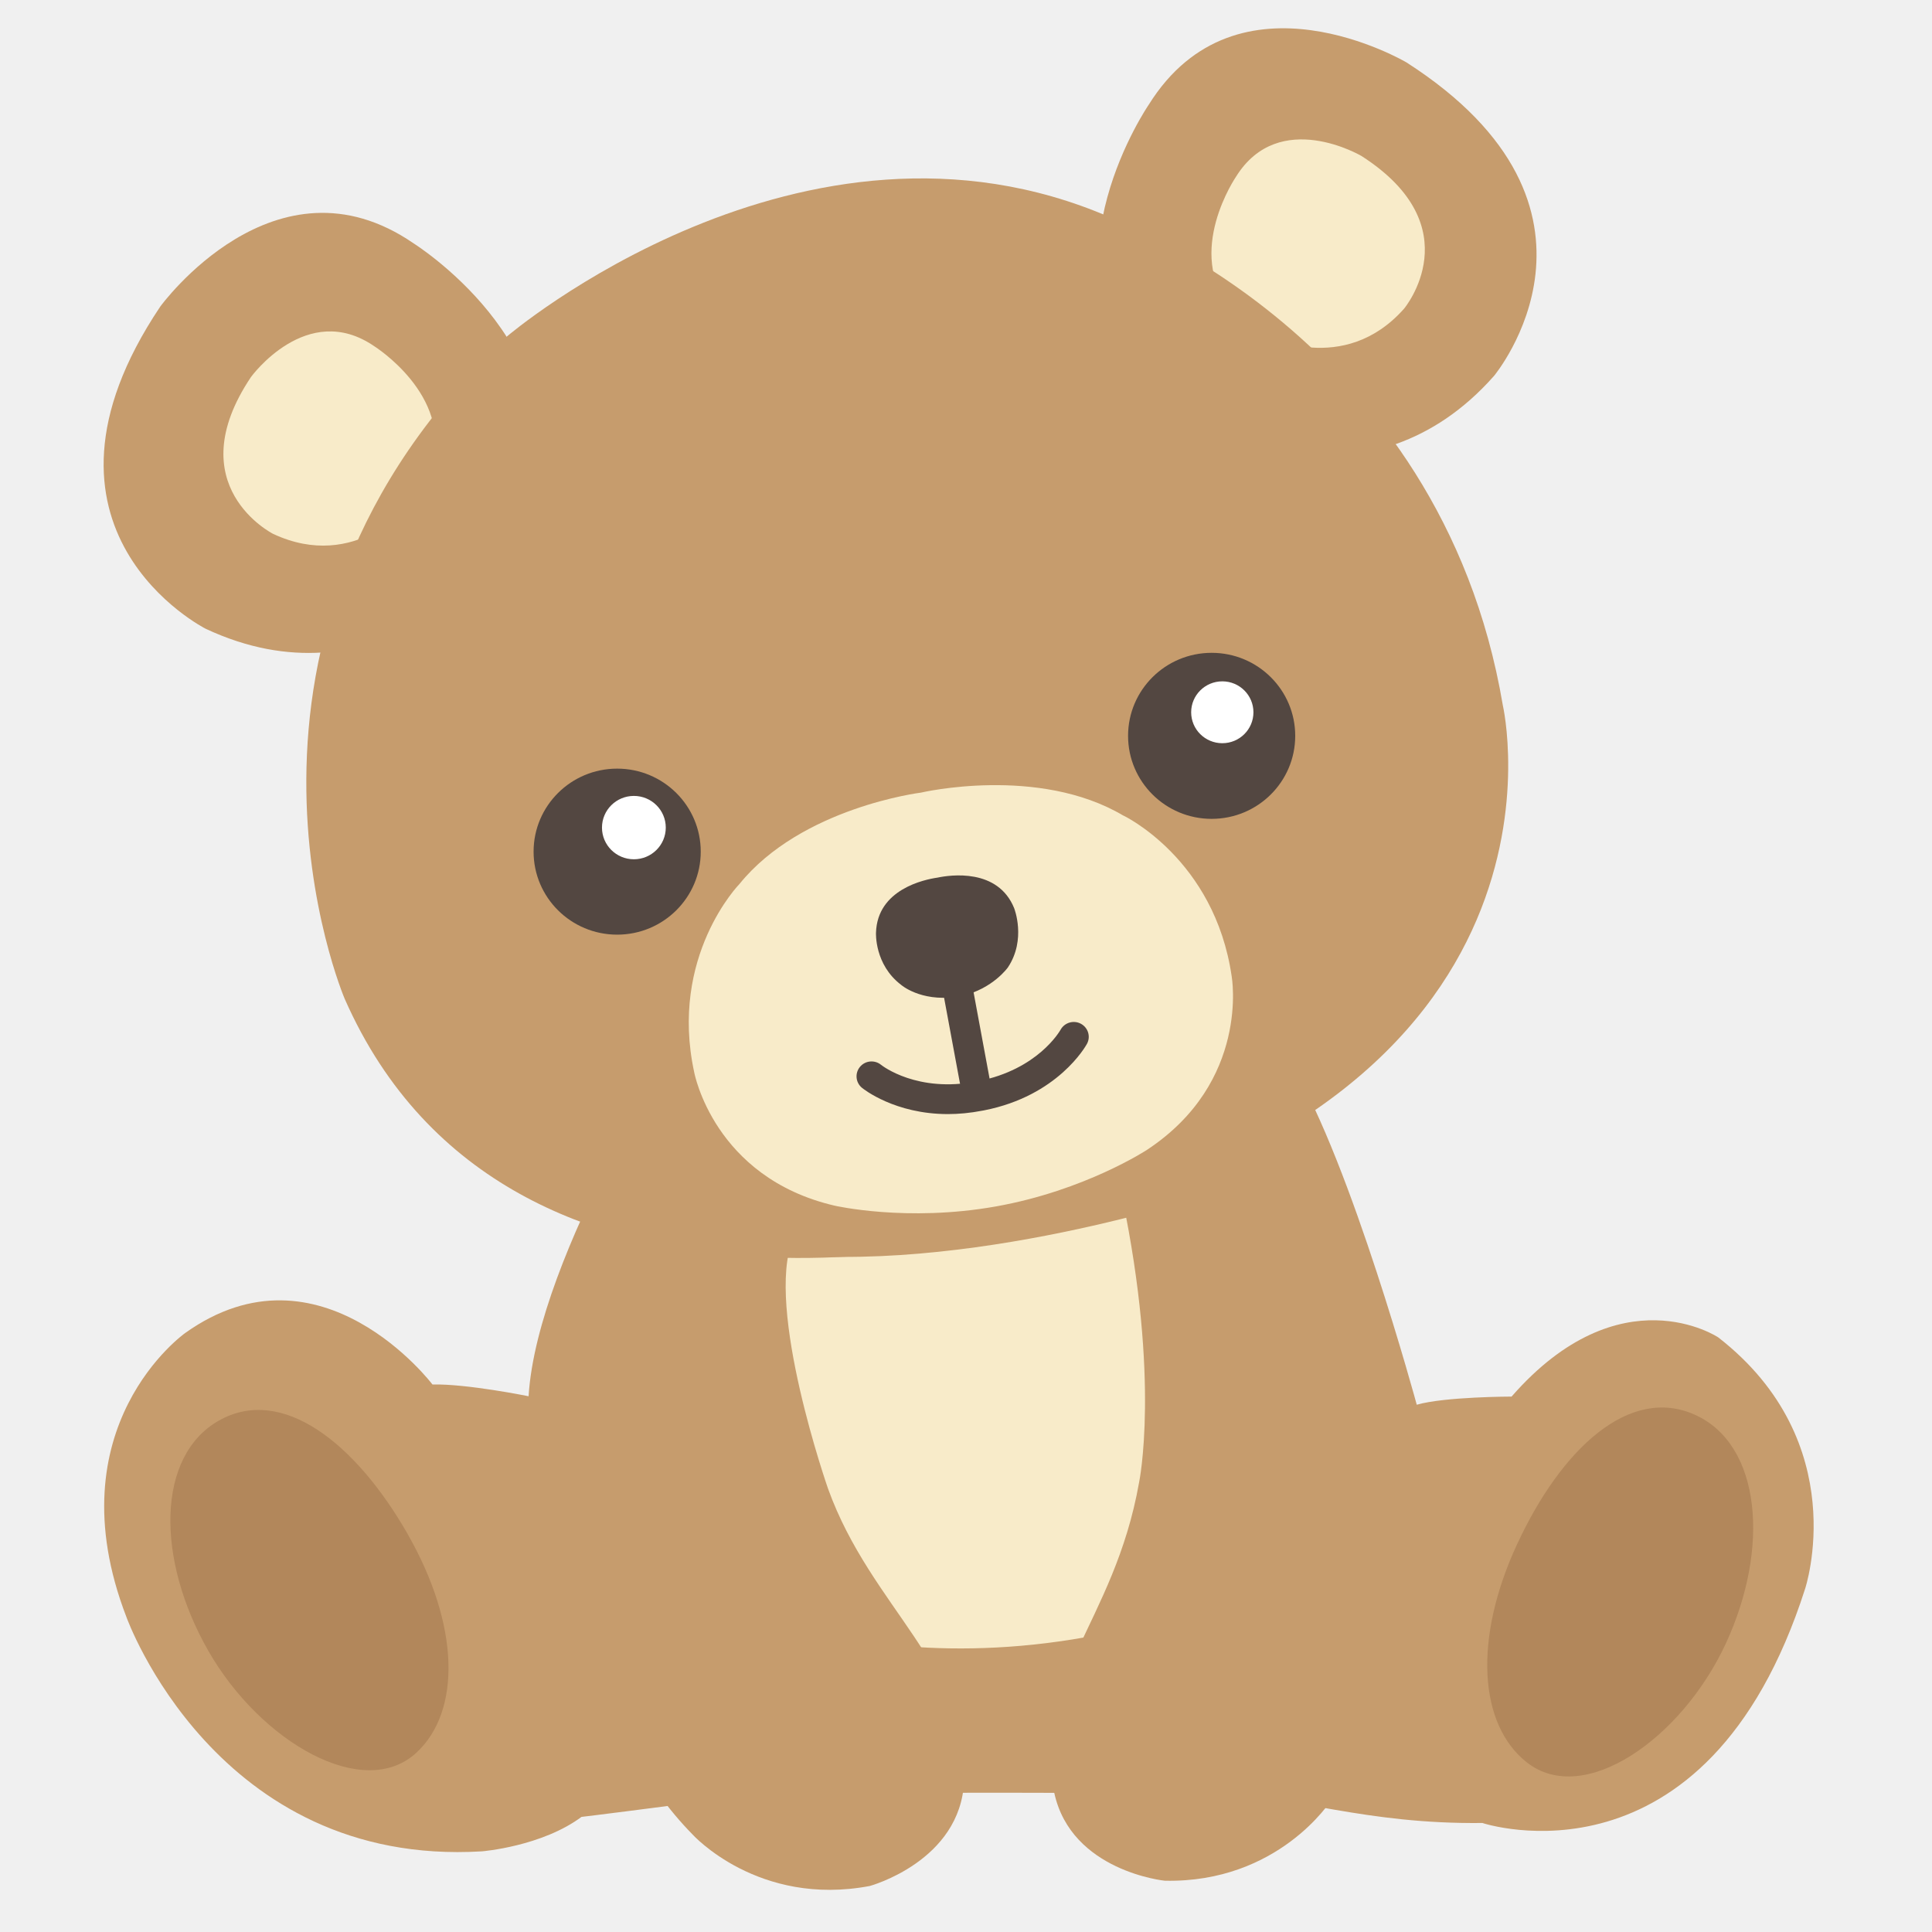
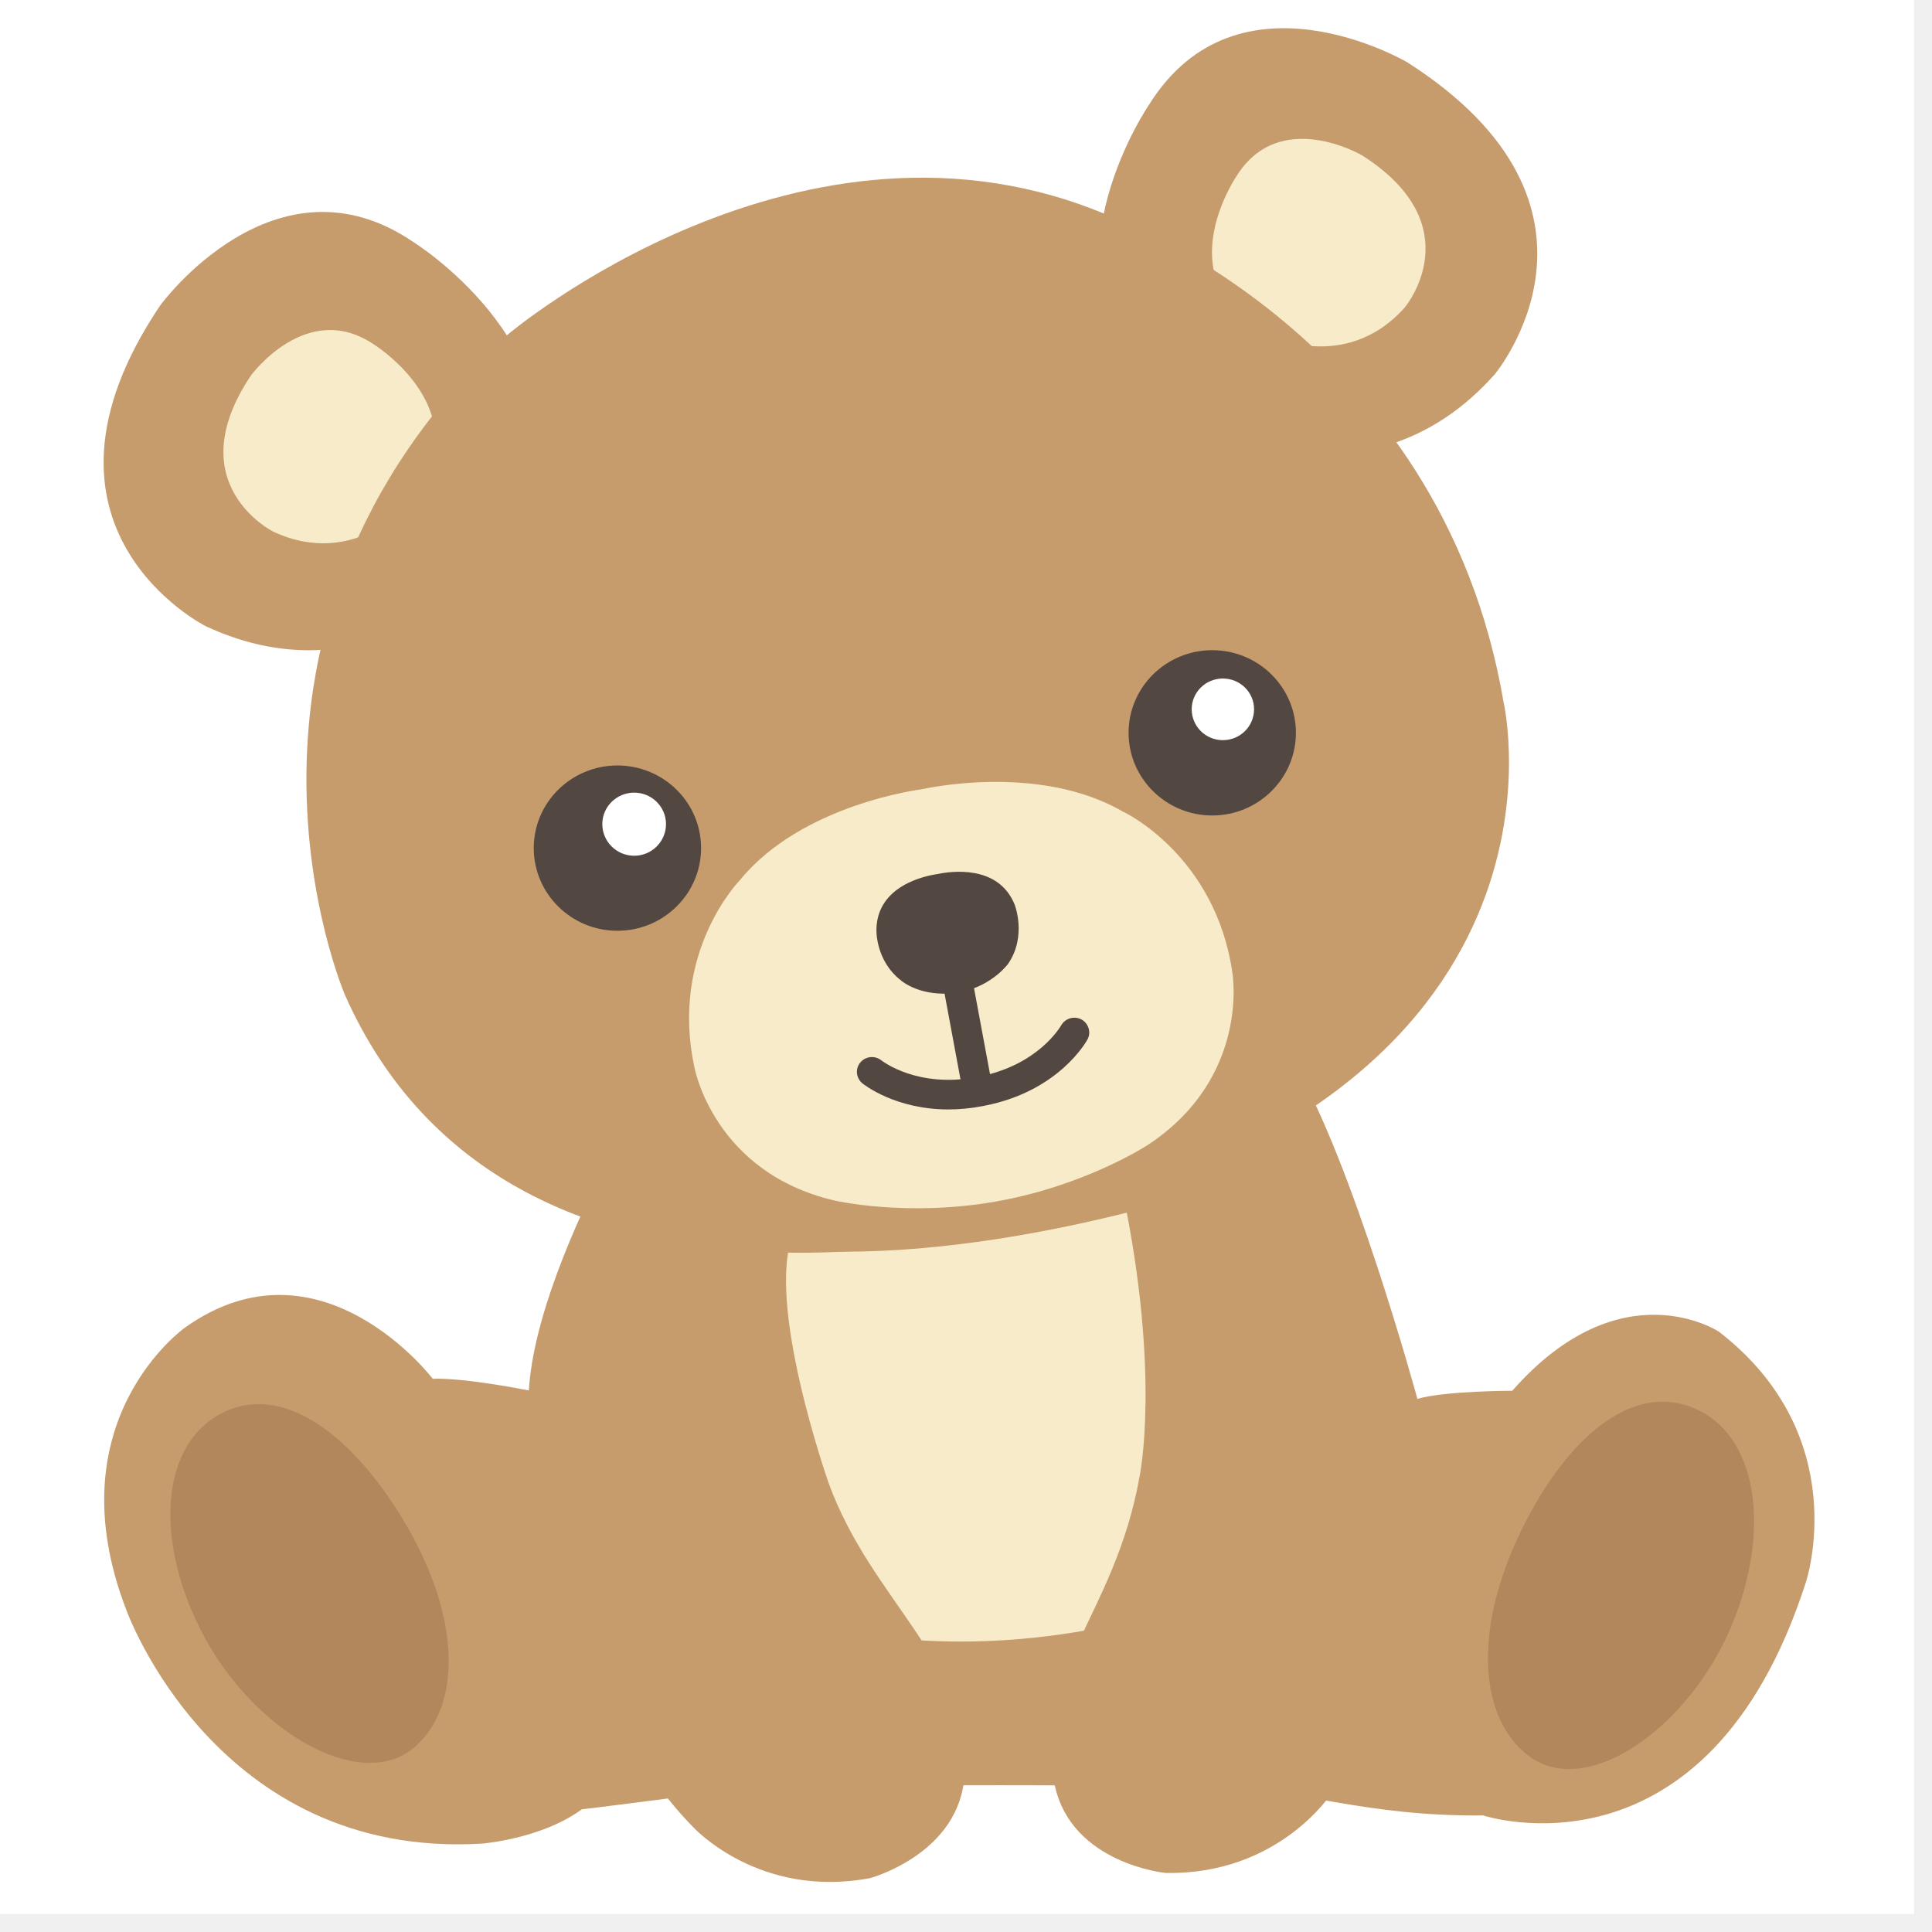
- <svg xmlns="http://www.w3.org/2000/svg" width="1024" zoomAndPan="magnify" viewBox="0 0 768 768" height="1024" preserveAspectRatio="xMidYMid meet" version="1.0">
+ <svg xmlns="http://www.w3.org/2000/svg" width="70" zoomAndPan="magnify" viewBox="0 0 52.5 52.5" height="70" preserveAspectRatio="xMidYMid meet" version="1.0">
  <defs>
-     <clipPath id="fa14a75d25">
-       <path d="M 41.195 84 L 215 84 L 215 260 L 41.195 260 Z M 41.195 84 " clip-rule="nonzero" />
+     <clipPath id="2d6183153c">
+       <path d="M 0 0 L 52.004 0 L 52.004 52.004 L 0 52.004 Z M 0 0 " clip-rule="nonzero" />
    </clipPath>
-     <clipPath id="6bd20c9c17">
-       <path d="M 436 11.242 L 611 11.242 L 611 182 L 436 182 Z M 436 11.242 " clip-rule="nonzero" />
+     <clipPath id="72a99d201e">
+       <path d="M 2.816 5 L 15 5 L 15 18 L 2.816 18 Z M 2.816 5 " clip-rule="nonzero" />
    </clipPath>
-     <clipPath id="0ef0bb23a2">
-       <path d="M 41.195 407 L 721 407 L 721 737 L 41.195 737 Z M 41.195 407 " clip-rule="nonzero" />
+     <clipPath id="edfffef8b8">
+       <path d="M 29 0.766 L 42 0.766 L 42 13 L 29 13 Z M 29 0.766 " clip-rule="nonzero" />
    </clipPath>
-     <clipPath id="5bc72a23c0">
-       <path d="M 225 482 L 384 482 L 384 751.332 L 225 751.332 Z M 225 482 " clip-rule="nonzero" />
+     <clipPath id="c808ce346d">
+       <path d="M 2.816 27 L 49.316 27 L 49.316 51 L 2.816 51 Z M 2.816 27 " clip-rule="nonzero" />
+     </clipPath>
+     <clipPath id="d9497c4dce">
+       <path d="M 15 32 L 27 32 L 27 51.148 L 15 51.148 Z M 15 32 " clip-rule="nonzero" />
    </clipPath>
  </defs>
-   <g clip-path="url(#fa14a75d25)">
-     <path fill="#c69c6d" d="M 195.125 224.809 C 195.125 224.809 149.43 281.633 81.773 249.949 C 81.773 249.949 4.094 210.84 63.688 121.895 C 63.688 121.895 109.383 58.812 164.449 96.766 C 164.449 96.766 228.199 136.719 211.496 194.223 Z M 195.125 224.809 " fill-opacity="1" fill-rule="nonzero" />
+   <g clip-path="url(#2d6183153c)">
+     <path fill="#ffffff" d="M 0 0 L 52.5 0 L 52.5 60 L 0 60 Z M 0 0 " fill-opacity="1" fill-rule="nonzero" />
+     <path fill="#ffffff" d="M 0 0 L 52.5 0 L 52.5 52.5 L 0 52.5 Z M 0 0 " fill-opacity="1" fill-rule="nonzero" />
+     <path fill="#ffffff" d="M 0 0 L 52.5 0 L 52.5 52.5 L 0 52.5 Z M 0 0 " fill-opacity="1" fill-rule="nonzero" />
  </g>
-   <g clip-path="url(#6bd20c9c17)">
-     <path fill="#c69c6d" d="M 479.852 171.227 C 479.852 171.227 544.555 205.262 593.898 149.43 C 593.898 149.43 649.457 82.812 559.109 24.82 C 559.109 24.82 491.902 -14.953 456.625 41.645 C 456.625 41.645 414.191 103.516 452.57 149.652 Z M 479.852 171.227 " fill-opacity="1" fill-rule="nonzero" />
+   <g clip-path="url(#72a99d201e)">
+     <path fill="#c69c6d" d="M 13.344 15.305 C 13.344 15.305 10.219 19.172 5.59 17.016 C 5.59 17.016 0.277 14.352 4.355 8.297 C 4.355 8.297 7.48 4.004 11.246 6.586 C 11.246 6.586 15.605 9.309 14.465 13.223 Z M 13.344 15.305 " fill-opacity="1" fill-rule="nonzero" />
  </g>
-   <path fill="#f8ebc9" d="M 163.73 199.98 C 163.73 199.98 141.488 227.637 108.562 212.219 C 108.562 212.219 70.75 193.188 99.758 149.891 C 99.758 149.891 122 119.184 148.805 137.652 C 148.805 137.652 179.82 157.098 171.703 185.078 L 163.73 199.965 Z M 163.73 199.98 " fill-opacity="1" fill-rule="nonzero" />
-   <path fill="#f8ebc9" d="M 502.66 133.273 C 502.66 133.273 534.156 149.832 558.172 122.664 C 558.172 122.664 585.211 90.242 541.234 62.023 C 541.234 62.023 508.516 42.668 491.352 70.219 C 491.352 70.219 470.703 100.332 489.387 122.781 L 502.66 133.289 Z M 502.66 133.273 " fill-opacity="1" fill-rule="nonzero" />
-   <g clip-path="url(#0ef0bb23a2)">
-     <path fill="#c69c6d" d="M 273.133 407.426 C 273.133 407.426 213.539 498.488 210.125 555.031 C 210.125 555.031 185.543 550.027 171.91 550.355 C 171.91 550.355 127.395 491.562 73.641 529.875 C 73.641 529.875 21.004 566.926 50.266 642.824 C 50.266 642.824 85.781 742.289 191.547 735.941 C 191.547 735.941 215.52 734.035 231.418 722.051 C 231.418 722.051 206.641 725.586 298.773 713.598 C 298.773 713.598 384.484 711.543 485.305 713.449 C 515.441 714.031 542.273 725.184 589.281 724.668 C 589.281 724.668 678.227 754.352 717.559 631.562 C 717.559 631.562 736.969 573.527 682.992 531.605 C 682.992 531.605 644.121 505.695 600.871 555.164 C 600.871 555.164 574.32 555.191 563.18 558.402 C 563.18 558.402 537.152 462.473 513.582 423.512 L 273.148 407.426 Z M 273.133 407.426 " fill-opacity="1" fill-rule="nonzero" />
+   <g clip-path="url(#edfffef8b8)">
+     <path fill="#c69c6d" d="M 32.816 11.656 C 32.816 11.656 37.242 13.973 40.617 10.172 C 40.617 10.172 44.418 5.637 38.238 1.691 C 38.238 1.691 33.641 -1.016 31.23 2.836 C 31.23 2.836 28.328 7.047 30.953 10.188 Z M 32.816 11.656 " fill-opacity="1" fill-rule="nonzero" />
  </g>
-   <path fill="#f8ebc9" d="M 297.164 496.672 L 282.117 634.363 C 282.117 634.363 375.324 685.559 505.895 627.773 L 476.645 475.922 C 476.645 475.922 374.234 509.676 297.164 496.656 Z M 297.164 496.672 " fill-opacity="1" fill-rule="nonzero" />
-   <g clip-path="url(#5bc72a23c0)">
-     <path fill="#c69c6d" d="M 234.977 482.922 C 234.977 482.922 196.598 649.113 275.336 729.27 C 275.336 729.27 301.395 758.125 345.777 749.703 C 345.777 749.703 381.82 739.895 383.25 707.992 C 385.289 662.328 346.375 639.492 329.168 591.801 C 329.168 591.801 303.988 519.828 315.176 492.586 Z M 234.977 482.922 " fill-opacity="1" fill-rule="nonzero" />
+   <path fill="#f8ebc9" d="M 11.195 13.613 C 11.195 13.613 9.676 15.496 7.422 14.445 C 7.422 14.445 4.836 13.152 6.82 10.203 C 6.82 10.203 8.344 8.113 10.176 9.371 C 10.176 9.371 12.297 10.695 11.742 12.598 Z M 11.195 13.613 " fill-opacity="1" fill-rule="nonzero" />
+   <path fill="#f8ebc9" d="M 34.379 9.074 C 34.379 9.074 36.531 10.199 38.176 8.352 C 38.176 8.352 40.023 6.145 37.016 4.223 C 37.016 4.223 34.777 2.906 33.605 4.781 C 33.605 4.781 32.191 6.832 33.469 8.359 Z M 34.379 9.074 " fill-opacity="1" fill-rule="nonzero" />
+   <g clip-path="url(#c808ce346d)">
+     <path fill="#c69c6d" d="M 18.68 27.734 C 18.68 27.734 14.602 33.934 14.371 37.785 C 14.371 37.785 12.688 37.441 11.758 37.465 C 11.758 37.465 8.711 33.465 5.035 36.07 C 5.035 36.07 1.434 38.594 3.438 43.762 C 3.438 43.762 5.867 50.531 13.098 50.098 C 13.098 50.098 14.738 49.969 15.828 49.152 C 15.828 49.152 14.133 49.395 20.434 48.578 C 20.434 48.578 26.297 48.438 33.191 48.566 C 35.254 48.605 37.086 49.367 40.301 49.332 C 40.301 49.332 46.387 51.352 49.074 42.992 C 49.074 42.992 50.402 39.043 46.711 36.188 C 46.711 36.188 44.055 34.426 41.094 37.793 C 41.094 37.793 39.277 37.793 38.516 38.012 C 38.516 38.012 36.738 31.484 35.125 28.832 Z M 18.68 27.734 " fill-opacity="1" fill-rule="nonzero" />
  </g>
-   <path fill="#c69c6d" d="M 512.508 451.18 C 512.508 451.18 593.168 623.648 529.059 715.762 C 529.059 715.762 508.23 748.539 463.059 747.621 C 463.059 747.621 425.875 743.934 419.094 712.711 C 409.379 668.023 442.914 645.637 452.824 589.168 C 452.824 589.168 461.27 548.773 446.074 475.922 L 512.523 451.168 Z M 512.508 451.18 " fill-opacity="1" fill-rule="nonzero" />
-   <path fill="#c69c6d" d="M 404.109 489.27 C 404.109 489.27 202.93 546.582 137.02 397.051 C 137.02 397.051 74.848 251.742 201.531 133.73 C 201.531 133.73 319.004 33.391 441.203 86.348 C 441.203 86.348 572.609 133.348 597.398 280.387 C 597.398 280.387 634.023 438.262 404.09 489.285 Z M 404.109 489.27 " fill-opacity="1" fill-rule="nonzero" />
-   <path fill="#f8ebc9" d="M 446.523 324.203 C 412.703 304.152 366.113 315.074 366.113 315.074 C 366.113 315.074 318.602 320.934 293.93 351.418 C 293.93 351.418 265.906 380.078 275.977 426.324 C 275.977 426.324 283.727 468.035 331.699 479.254 C 331.699 479.254 360.422 485.898 395.879 479.578 C 431.34 473.262 455.941 457.086 455.941 457.086 C 496.984 430.004 489.625 388.203 489.625 388.203 C 482.859 341.367 446.535 324.176 446.535 324.176 Z M 446.523 324.203 " fill-opacity="1" fill-rule="nonzero" />
-   <path fill="#534741" d="M 245.332 371.539 C 263.68 371.539 278.555 356.766 278.555 338.543 C 278.555 320.316 263.68 305.543 245.332 305.543 C 226.984 305.543 212.109 320.316 212.109 338.543 C 212.109 356.766 226.984 371.539 245.332 371.539 Z M 245.332 371.539 " fill-opacity="1" fill-rule="nonzero" />
-   <path fill="#ffffff" d="M 251.977 341.574 C 258.98 341.574 264.656 335.938 264.656 328.984 C 264.656 322.027 258.98 316.391 251.977 316.391 C 244.973 316.391 239.297 322.027 239.297 328.984 C 239.297 335.938 244.973 341.574 251.977 341.574 Z M 251.977 341.574 " fill-opacity="1" fill-rule="nonzero" />
-   <path fill="#534741" d="M 481.648 325.508 C 499.996 325.508 514.871 310.734 514.871 292.508 C 514.871 274.281 499.996 259.508 481.648 259.508 C 463.301 259.508 448.426 274.281 448.426 292.508 C 448.426 310.734 463.301 325.508 481.648 325.508 Z M 481.648 325.508 " fill-opacity="1" fill-rule="nonzero" />
-   <path fill="#ffffff" d="M 485.887 295.438 C 492.723 295.438 498.262 289.934 498.262 283.141 C 498.262 276.352 492.723 270.844 485.887 270.844 C 479.047 270.844 473.504 276.352 473.504 283.141 C 473.504 289.934 479.047 295.438 485.887 295.438 Z M 485.887 295.438 " fill-opacity="1" fill-rule="nonzero" />
-   <path fill="#534741" d="M 403.152 361.035 C 396.672 345.012 377.688 347.809 372.641 348.871 C 367.512 349.613 348.742 353.488 348.223 370.758 C 348.223 370.758 347.535 383.379 358.203 391.492 C 358.203 391.492 365.773 398.164 379.836 396.328 L 379.836 396.387 C 380.285 396.312 380.699 396.223 381.117 396.152 C 381.535 396.09 381.953 396.016 382.387 395.941 L 382.387 395.883 C 394.703 393.043 400.664 384.547 400.664 384.547 C 408.07 373.418 403.152 361.051 403.152 361.051 Z M 403.152 361.035 " fill-opacity="1" fill-rule="nonzero" />
-   <path fill="#b2875b" d="M 162.062 609.84 C 182.848 646.227 183.234 680.145 165.668 696.598 C 144.676 716.25 103.586 692.59 82.789 656.199 C 62.004 619.812 62.078 578.766 87.062 564.676 C 112.051 550.605 141.281 573.453 162.078 609.84 Z M 162.062 609.84 " fill-opacity="1" fill-rule="nonzero" />
-   <path fill="#b2875b" d="M 603.078 613.82 C 585.48 651.836 588 685.664 606.922 700.562 C 629.523 718.379 668.434 691.328 686.047 653.312 C 703.641 615.301 700.066 574.398 673.965 562.488 C 647.863 550.562 620.688 575.805 603.094 613.82 Z M 603.078 613.82 " fill-opacity="1" fill-rule="nonzero" />
-   <path fill="#534741" d="M 376.809 442.867 C 355.715 442.867 343.277 432.934 342.664 432.434 C 340.117 430.359 339.758 426.633 341.844 424.102 C 343.93 421.57 347.684 421.215 350.234 423.285 C 350.785 423.719 364.668 434.508 388.312 429.875 L 388.879 429.77 C 412.523 425.137 421.254 409.941 421.613 409.305 C 423.207 406.465 426.812 405.41 429.688 406.969 C 432.562 408.52 433.637 412.086 432.086 414.941 C 431.621 415.785 420.582 435.629 391.172 441.387 L 390.609 441.488 C 385.676 442.449 381.055 442.867 376.809 442.867 Z M 376.809 442.867 " fill-opacity="1" fill-rule="nonzero" />
-   <path fill="#534741" d="M 388.023 438.578 C 385.207 438.578 382.703 436.582 382.168 433.723 L 372.898 383.723 C 372.305 380.512 374.449 377.422 377.684 376.828 C 380.93 376.234 384.031 378.367 384.625 381.578 L 393.895 431.578 C 394.488 434.789 392.344 437.883 389.109 438.477 C 388.738 438.531 388.383 438.578 388.023 438.578 Z M 388.023 438.578 " fill-opacity="1" fill-rule="nonzero" />
+   <path fill="#f8ebc9" d="M 20.324 33.812 L 19.293 43.184 C 19.293 43.184 25.668 46.668 34.598 42.734 L 32.598 32.398 C 32.598 32.398 25.594 34.695 20.324 33.809 Z M 20.324 33.812 " fill-opacity="1" fill-rule="nonzero" />
+   <g clip-path="url(#d9497c4dce)">
+     <path fill="#c69c6d" d="M 16.07 32.875 C 16.07 32.875 13.445 44.188 18.832 49.645 C 18.832 49.645 20.613 51.609 23.648 51.035 C 23.648 51.035 26.113 50.367 26.211 48.195 C 26.352 45.086 23.688 43.535 22.512 40.285 C 22.512 40.285 20.789 35.387 21.555 33.531 Z M 16.07 32.875 " fill-opacity="1" fill-rule="nonzero" />
+   </g>
+   <path fill="#c69c6d" d="M 35.051 30.715 C 35.051 30.715 40.566 42.453 36.184 48.727 C 36.184 48.727 34.758 50.957 31.668 50.895 C 31.668 50.895 29.125 50.645 28.664 48.52 C 27.996 45.477 30.293 43.953 30.969 40.109 C 30.969 40.109 31.547 37.359 30.508 32.398 Z M 35.051 30.715 " fill-opacity="1" fill-rule="nonzero" />
+   <path fill="#c69c6d" d="M 27.637 33.309 C 27.637 33.309 13.879 37.207 9.371 27.031 C 9.371 27.031 5.117 17.137 13.781 9.105 C 13.781 9.105 21.816 2.273 30.176 5.879 C 30.176 5.879 39.16 9.078 40.859 19.086 C 40.859 19.086 43.363 29.836 27.637 33.309 Z M 27.637 33.309 " fill-opacity="1" fill-rule="nonzero" />
+   <path fill="#f8ebc9" d="M 30.539 22.07 C 28.227 20.707 25.039 21.449 25.039 21.449 C 25.039 21.449 21.789 21.848 20.102 23.922 C 20.102 23.922 18.184 25.875 18.875 29.023 C 18.875 29.023 19.402 31.863 22.684 32.625 C 22.684 32.625 24.648 33.078 27.074 32.648 C 29.5 32.219 31.184 31.117 31.184 31.117 C 33.988 29.273 33.488 26.426 33.488 26.426 C 33.023 23.238 30.539 22.066 30.539 22.066 Z M 30.539 22.07 " fill-opacity="1" fill-rule="nonzero" />
+   <path fill="#534741" d="M 16.777 25.293 C 18.031 25.293 19.051 24.285 19.051 23.047 C 19.051 21.805 18.031 20.801 16.777 20.801 C 15.523 20.801 14.504 21.805 14.504 23.047 C 14.504 24.285 15.523 25.293 16.777 25.293 Z M 16.777 25.293 " fill-opacity="1" fill-rule="nonzero" />
+   <path fill="#ffffff" d="M 17.234 23.254 C 17.711 23.254 18.098 22.867 18.098 22.395 C 18.098 21.922 17.711 21.539 17.234 21.539 C 16.754 21.539 16.367 21.922 16.367 22.395 C 16.367 22.867 16.754 23.254 17.234 23.254 Z M 17.234 23.254 " fill-opacity="1" fill-rule="nonzero" />
+   <path fill="#534741" d="M 32.941 22.16 C 34.195 22.16 35.215 21.152 35.215 19.914 C 35.215 18.672 34.195 17.668 32.941 17.668 C 31.688 17.668 30.668 18.672 30.668 19.914 C 30.668 21.152 31.688 22.16 32.941 22.16 Z M 32.941 22.16 " fill-opacity="1" fill-rule="nonzero" />
+   <path fill="#ffffff" d="M 33.23 20.113 C 33.699 20.113 34.078 19.738 34.078 19.273 C 34.078 18.812 33.699 18.438 33.23 18.438 C 32.762 18.438 32.383 18.812 32.383 19.273 C 32.383 19.738 32.762 20.113 33.23 20.113 Z M 33.23 20.113 " fill-opacity="1" fill-rule="nonzero" />
+   <path fill="#534741" d="M 27.57 24.578 C 27.129 23.488 25.832 23.676 25.484 23.75 C 25.133 23.801 23.852 24.062 23.816 25.238 C 23.816 25.238 23.77 26.098 24.496 26.652 C 24.496 26.652 25.016 27.105 25.977 26.98 L 25.977 26.984 C 26.008 26.98 26.035 26.973 26.066 26.969 C 26.094 26.965 26.121 26.957 26.152 26.953 L 26.152 26.949 C 26.996 26.758 27.402 26.18 27.402 26.18 C 27.91 25.422 27.57 24.578 27.57 24.578 Z M 27.57 24.578 " fill-opacity="1" fill-rule="nonzero" />
+   <path fill="#b2875b" d="M 11.082 41.516 C 12.504 43.992 12.531 46.301 11.328 47.422 C 9.895 48.758 7.082 47.148 5.66 44.672 C 4.238 42.195 4.246 39.398 5.953 38.441 C 7.664 37.484 9.66 39.039 11.082 41.516 Z M 11.082 41.516 " fill-opacity="1" fill-rule="nonzero" />
+   <path fill="#b2875b" d="M 41.246 41.785 C 40.043 44.375 40.215 46.676 41.508 47.691 C 43.055 48.902 45.715 47.062 46.922 44.473 C 48.125 41.887 47.879 39.102 46.094 38.293 C 44.309 37.48 42.449 39.199 41.246 41.785 Z M 41.246 41.785 " fill-opacity="1" fill-rule="nonzero" />
+   <path fill="#534741" d="M 25.77 30.148 C 24.328 30.148 23.477 29.473 23.434 29.438 C 23.262 29.297 23.234 29.043 23.379 28.871 C 23.523 28.699 23.777 28.676 23.953 28.816 C 23.992 28.844 24.941 29.578 26.559 29.266 L 26.598 29.258 C 28.215 28.941 28.809 27.906 28.836 27.863 C 28.945 27.672 29.191 27.598 29.387 27.703 C 29.582 27.809 29.656 28.055 29.551 28.246 C 29.52 28.305 28.766 29.656 26.754 30.047 L 26.715 30.055 C 26.375 30.121 26.062 30.148 25.77 30.148 Z M 25.77 30.148 " fill-opacity="1" fill-rule="nonzero" />
+   <path fill="#534741" d="M 26.539 29.855 C 26.344 29.855 26.172 29.719 26.137 29.527 L 25.504 26.121 C 25.461 25.902 25.609 25.691 25.832 25.652 C 26.051 25.613 26.266 25.758 26.305 25.977 L 26.938 29.379 C 26.98 29.598 26.832 29.809 26.613 29.848 C 26.586 29.852 26.562 29.855 26.539 29.855 Z M 26.539 29.855 " fill-opacity="1" fill-rule="nonzero" />
</svg>
